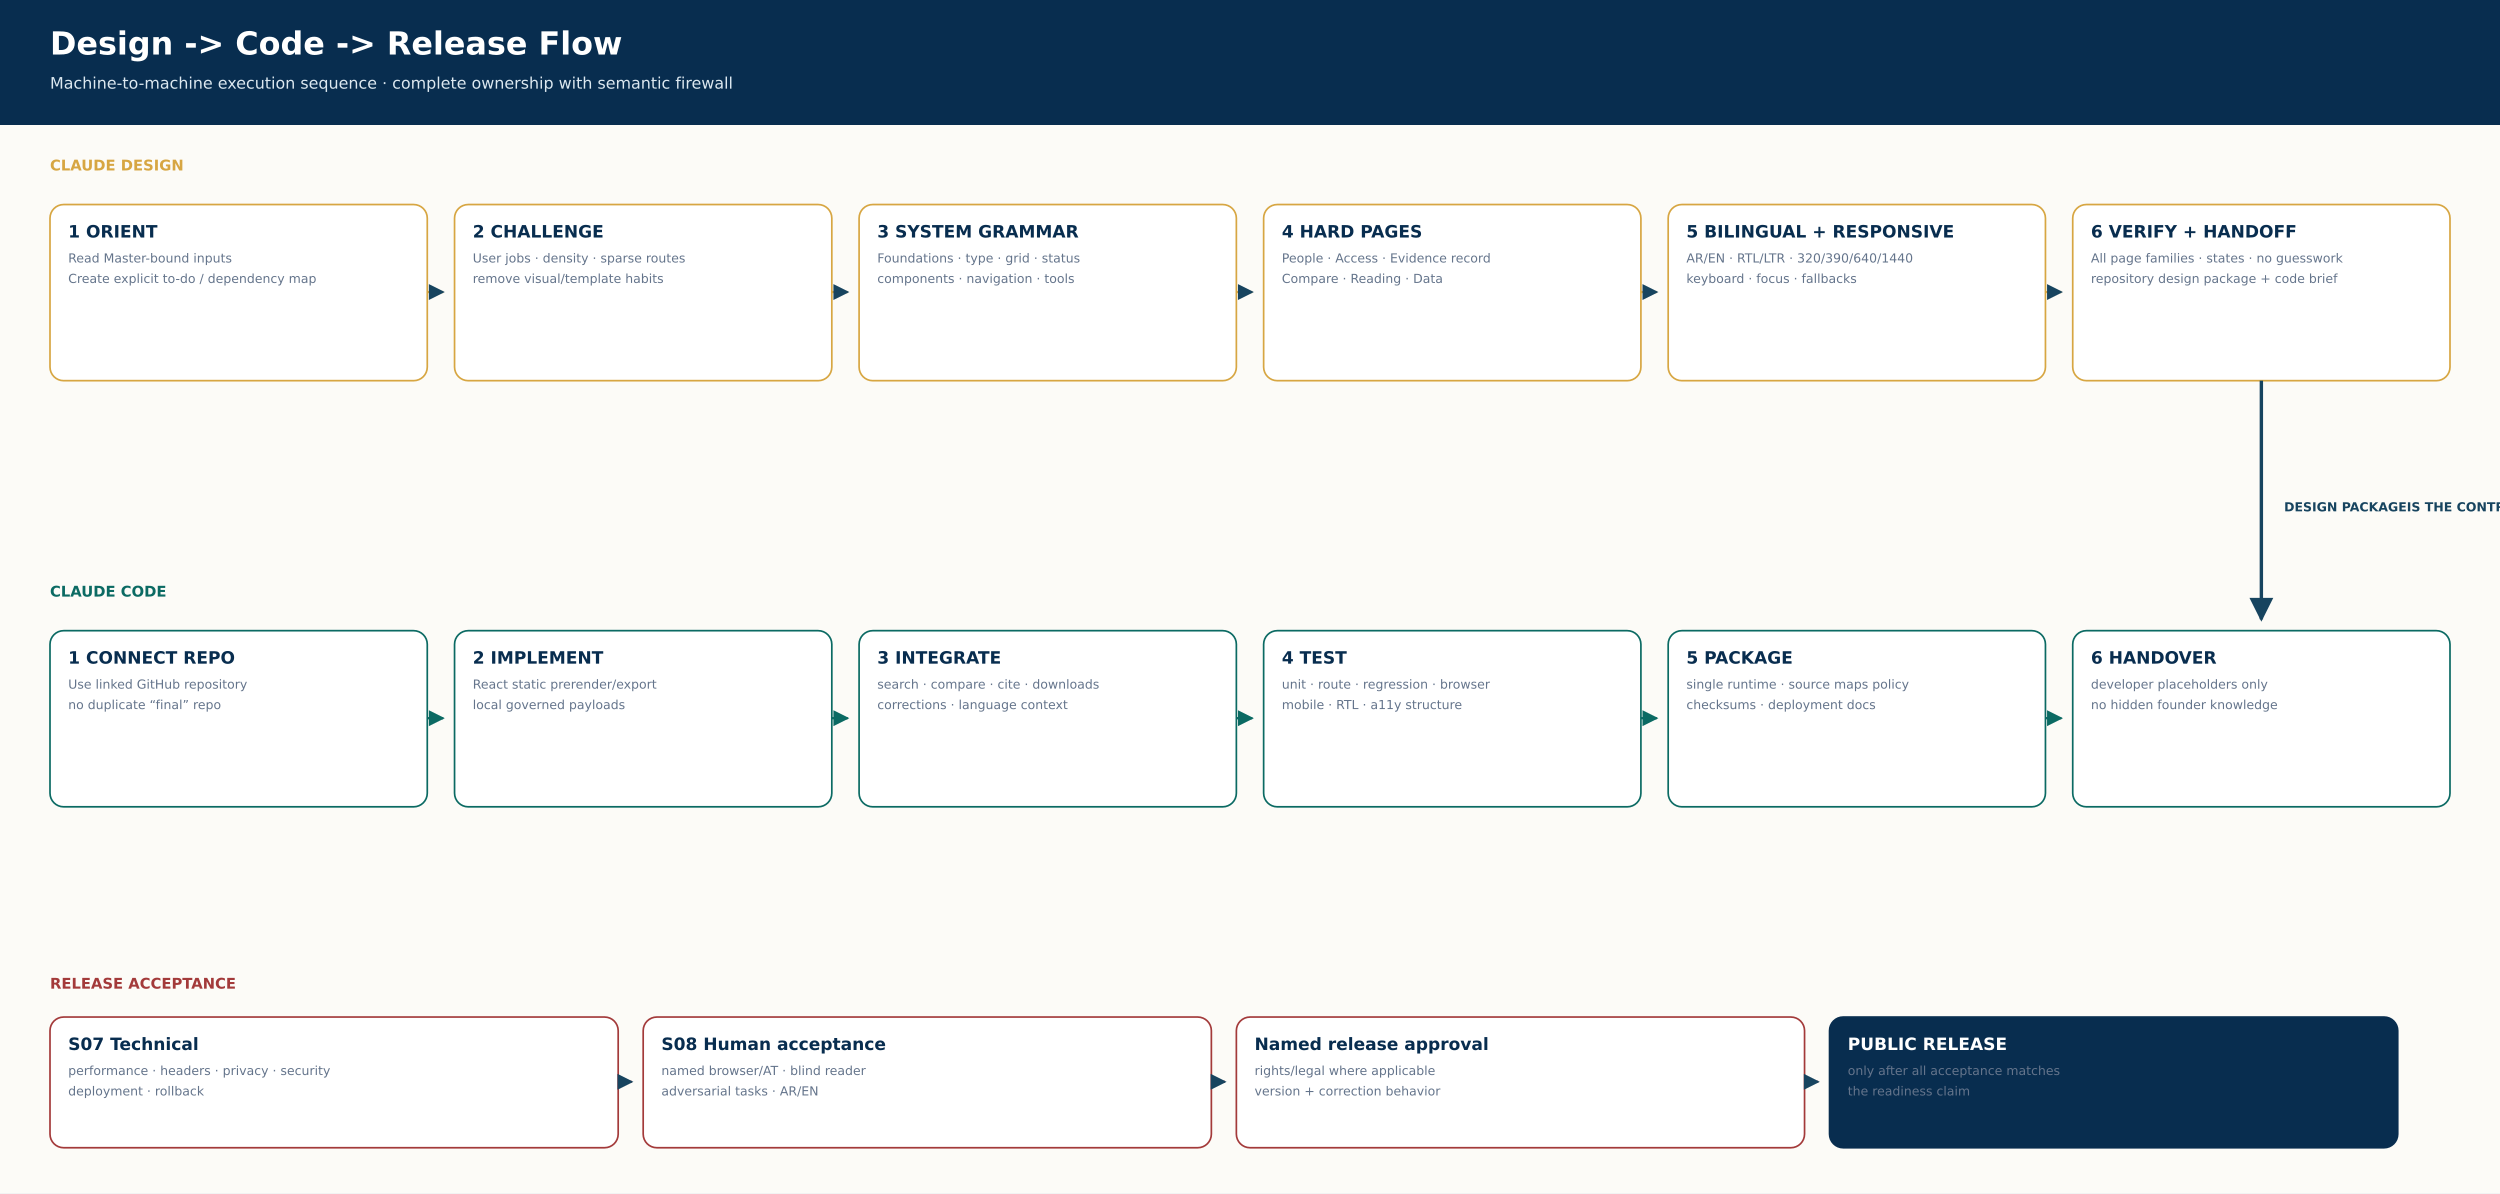
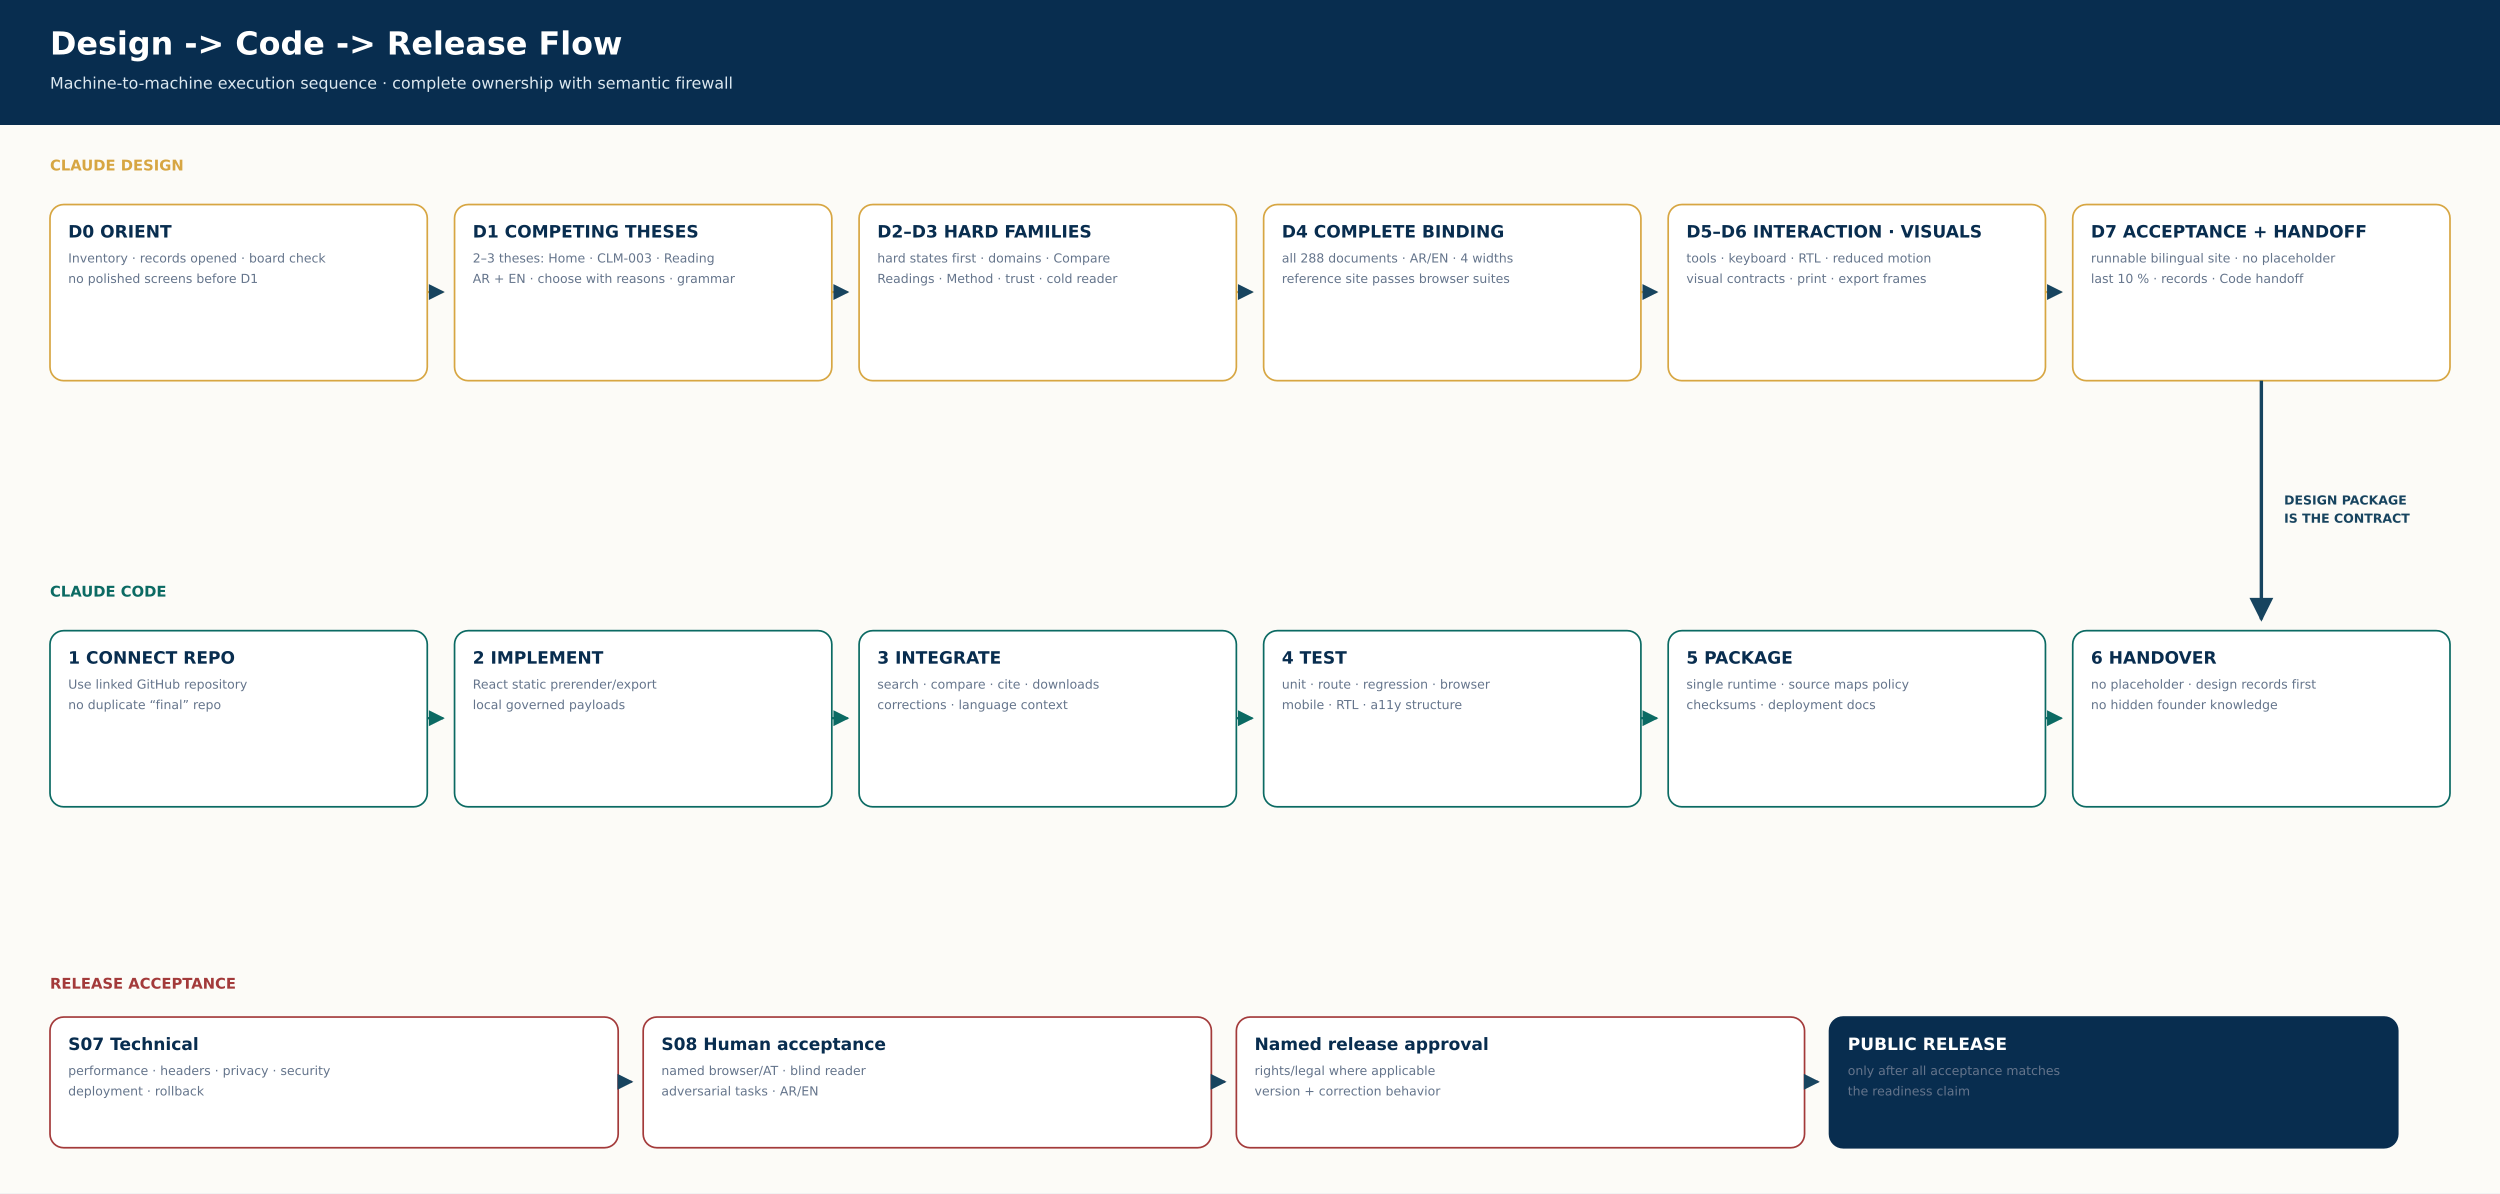
<svg xmlns="http://www.w3.org/2000/svg" width="2200" height="1050" viewBox="0 0 2200 1050">
  <defs>
    <marker id="arrow" viewBox="0 0 10 10" refX="9" refY="5" markerWidth="7" markerHeight="7" orient="auto-start-reverse">
      <path d="M 0 0 L 10 5 L 0 10 z" fill="#17445F" />
    </marker>
    <marker id="arrowTeal" viewBox="0 0 10 10" refX="9" refY="5" markerWidth="7" markerHeight="7" orient="auto-start-reverse">
      <path d="M 0 0 L 10 5 L 0 10 z" fill="#0B6A63" />
    </marker>
    <filter id="shadow" x="-20%" y="-20%" width="140%" height="140%">
      <feDropShadow dx="0" dy="2" stdDeviation="3" flood-opacity="0.08" />
    </filter>
  </defs>
  <rect width="2200" height="100%" fill="#FCFBF7" />
  <rect x="0" y="0" width="2200" height="110" fill="#082D4F" />
  <text x="44" y="48" font-family="IBM Plex Sans, DejaVu Sans, Arial, sans-serif" font-size="28" font-weight="700" fill="#FFFFFF" text-anchor="start">Design -&gt; Code -&gt; Release Flow</text>
  <text x="44" y="78" font-family="IBM Plex Sans, DejaVu Sans, Arial, sans-serif" font-size="14" font-weight="400" fill="#DCE8F0" text-anchor="start">Machine-to-machine execution sequence · complete ownership with semantic firewall</text>
  <text x="44" y="150" font-family="IBM Plex Sans, DejaVu Sans, Arial, sans-serif" font-size="13" font-weight="700" fill="#D7A642" text-anchor="start">CLAUDE DESIGN</text>
  <text x="44" y="525" font-family="IBM Plex Sans, DejaVu Sans, Arial, sans-serif" font-size="13" font-weight="700" fill="#0B6A63" text-anchor="start">CLAUDE CODE</text>
  <text x="44" y="870" font-family="IBM Plex Sans, DejaVu Sans, Arial, sans-serif" font-size="13" font-weight="700" fill="#A33A3A" text-anchor="start">RELEASE ACCEPTANCE</text>
  <rect x="44" y="180" width="332" height="155" rx="12" fill="#FFFFFF" stroke="#D7A642" stroke-width="1.5" />
-   <text x="60" y="209" font-family="IBM Plex Sans, DejaVu Sans, Arial, sans-serif" font-size="15" font-weight="600" fill="#082D4F" text-anchor="start">1 ORIENT</text>
-   <text x="60" y="231" font-family="IBM Plex Sans, DejaVu Sans, Arial, sans-serif" font-size="11" font-weight="400" fill="#64748B" text-anchor="start">Read Master-bound inputs</text>
-   <text x="60" y="249" font-family="IBM Plex Sans, DejaVu Sans, Arial, sans-serif" font-size="11" font-weight="400" fill="#64748B" text-anchor="start">Create explicit to-do / dependency map</text>
+   <text x="60" y="209" font-family="IBM Plex Sans, DejaVu Sans, Arial, sans-serif" font-size="15" font-weight="600" fill="#082D4F" text-anchor="start">D0 ORIENT</text>
+   <text x="60" y="231" font-family="IBM Plex Sans, DejaVu Sans, Arial, sans-serif" font-size="11" font-weight="400" fill="#64748B" text-anchor="start">Inventory · records opened · board check</text>
+   <text x="60" y="249" font-family="IBM Plex Sans, DejaVu Sans, Arial, sans-serif" font-size="11" font-weight="400" fill="#64748B" text-anchor="start">no polished screens before D1</text>
  <path d="M376,257 L390,257" fill="none" stroke="#D7A642" stroke-width="2" marker-end="url(#arrow)" />
  <rect x="400" y="180" width="332" height="155" rx="12" fill="#FFFFFF" stroke="#D7A642" stroke-width="1.5" />
-   <text x="416" y="209" font-family="IBM Plex Sans, DejaVu Sans, Arial, sans-serif" font-size="15" font-weight="600" fill="#082D4F" text-anchor="start">2 CHALLENGE</text>
-   <text x="416" y="231" font-family="IBM Plex Sans, DejaVu Sans, Arial, sans-serif" font-size="11" font-weight="400" fill="#64748B" text-anchor="start">User jobs · density · sparse routes</text>
-   <text x="416" y="249" font-family="IBM Plex Sans, DejaVu Sans, Arial, sans-serif" font-size="11" font-weight="400" fill="#64748B" text-anchor="start">remove visual/template habits</text>
+   <text x="416" y="209" font-family="IBM Plex Sans, DejaVu Sans, Arial, sans-serif" font-size="15" font-weight="600" fill="#082D4F" text-anchor="start">D1 COMPETING THESES</text>
+   <text x="416" y="231" font-family="IBM Plex Sans, DejaVu Sans, Arial, sans-serif" font-size="11" font-weight="400" fill="#64748B" text-anchor="start">2–3 theses: Home · CLM-003 · Reading</text>
+   <text x="416" y="249" font-family="IBM Plex Sans, DejaVu Sans, Arial, sans-serif" font-size="11" font-weight="400" fill="#64748B" text-anchor="start">AR + EN · choose with reasons · grammar</text>
  <path d="M732,257 L746,257" fill="none" stroke="#D7A642" stroke-width="2" marker-end="url(#arrow)" />
  <rect x="756" y="180" width="332" height="155" rx="12" fill="#FFFFFF" stroke="#D7A642" stroke-width="1.5" />
-   <text x="772" y="209" font-family="IBM Plex Sans, DejaVu Sans, Arial, sans-serif" font-size="15" font-weight="600" fill="#082D4F" text-anchor="start">3 SYSTEM GRAMMAR</text>
-   <text x="772" y="231" font-family="IBM Plex Sans, DejaVu Sans, Arial, sans-serif" font-size="11" font-weight="400" fill="#64748B" text-anchor="start">Foundations · type · grid · status</text>
-   <text x="772" y="249" font-family="IBM Plex Sans, DejaVu Sans, Arial, sans-serif" font-size="11" font-weight="400" fill="#64748B" text-anchor="start">components · navigation · tools</text>
+   <text x="772" y="209" font-family="IBM Plex Sans, DejaVu Sans, Arial, sans-serif" font-size="15" font-weight="600" fill="#082D4F" text-anchor="start">D2–D3 HARD FAMILIES</text>
+   <text x="772" y="231" font-family="IBM Plex Sans, DejaVu Sans, Arial, sans-serif" font-size="11" font-weight="400" fill="#64748B" text-anchor="start">hard states first · domains · Compare</text>
+   <text x="772" y="249" font-family="IBM Plex Sans, DejaVu Sans, Arial, sans-serif" font-size="11" font-weight="400" fill="#64748B" text-anchor="start">Readings · Method · trust · cold reader</text>
  <path d="M1088,257 L1102,257" fill="none" stroke="#D7A642" stroke-width="2" marker-end="url(#arrow)" />
  <rect x="1112" y="180" width="332" height="155" rx="12" fill="#FFFFFF" stroke="#D7A642" stroke-width="1.5" />
-   <text x="1128" y="209" font-family="IBM Plex Sans, DejaVu Sans, Arial, sans-serif" font-size="15" font-weight="600" fill="#082D4F" text-anchor="start">4 HARD PAGES</text>
-   <text x="1128" y="231" font-family="IBM Plex Sans, DejaVu Sans, Arial, sans-serif" font-size="11" font-weight="400" fill="#64748B" text-anchor="start">People · Access · Evidence record</text>
-   <text x="1128" y="249" font-family="IBM Plex Sans, DejaVu Sans, Arial, sans-serif" font-size="11" font-weight="400" fill="#64748B" text-anchor="start">Compare · Reading · Data</text>
+   <text x="1128" y="209" font-family="IBM Plex Sans, DejaVu Sans, Arial, sans-serif" font-size="15" font-weight="600" fill="#082D4F" text-anchor="start">D4 COMPLETE BINDING</text>
+   <text x="1128" y="231" font-family="IBM Plex Sans, DejaVu Sans, Arial, sans-serif" font-size="11" font-weight="400" fill="#64748B" text-anchor="start">all 288 documents · AR/EN · 4 widths</text>
+   <text x="1128" y="249" font-family="IBM Plex Sans, DejaVu Sans, Arial, sans-serif" font-size="11" font-weight="400" fill="#64748B" text-anchor="start">reference site passes browser suites</text>
  <path d="M1444,257 L1458,257" fill="none" stroke="#D7A642" stroke-width="2" marker-end="url(#arrow)" />
  <rect x="1468" y="180" width="332" height="155" rx="12" fill="#FFFFFF" stroke="#D7A642" stroke-width="1.5" />
-   <text x="1484" y="209" font-family="IBM Plex Sans, DejaVu Sans, Arial, sans-serif" font-size="15" font-weight="600" fill="#082D4F" text-anchor="start">5 BILINGUAL + RESPONSIVE</text>
-   <text x="1484" y="231" font-family="IBM Plex Sans, DejaVu Sans, Arial, sans-serif" font-size="11" font-weight="400" fill="#64748B" text-anchor="start">AR/EN · RTL/LTR · 320/390/640/1440</text>
-   <text x="1484" y="249" font-family="IBM Plex Sans, DejaVu Sans, Arial, sans-serif" font-size="11" font-weight="400" fill="#64748B" text-anchor="start">keyboard · focus · fallbacks</text>
+   <text x="1484" y="209" font-family="IBM Plex Sans, DejaVu Sans, Arial, sans-serif" font-size="15" font-weight="600" fill="#082D4F" text-anchor="start">D5–D6 INTERACTION · VISUALS</text>
+   <text x="1484" y="231" font-family="IBM Plex Sans, DejaVu Sans, Arial, sans-serif" font-size="11" font-weight="400" fill="#64748B" text-anchor="start">tools · keyboard · RTL · reduced motion</text>
+   <text x="1484" y="249" font-family="IBM Plex Sans, DejaVu Sans, Arial, sans-serif" font-size="11" font-weight="400" fill="#64748B" text-anchor="start">visual contracts · print · export frames</text>
  <path d="M1800,257 L1814,257" fill="none" stroke="#D7A642" stroke-width="2" marker-end="url(#arrow)" />
  <rect x="1824" y="180" width="332" height="155" rx="12" fill="#FFFFFF" stroke="#D7A642" stroke-width="1.5" />
-   <text x="1840" y="209" font-family="IBM Plex Sans, DejaVu Sans, Arial, sans-serif" font-size="15" font-weight="600" fill="#082D4F" text-anchor="start">6 VERIFY + HANDOFF</text>
-   <text x="1840" y="231" font-family="IBM Plex Sans, DejaVu Sans, Arial, sans-serif" font-size="11" font-weight="400" fill="#64748B" text-anchor="start">All page families · states · no guesswork</text>
-   <text x="1840" y="249" font-family="IBM Plex Sans, DejaVu Sans, Arial, sans-serif" font-size="11" font-weight="400" fill="#64748B" text-anchor="start">repository design package + code brief</text>
+   <text x="1840" y="209" font-family="IBM Plex Sans, DejaVu Sans, Arial, sans-serif" font-size="15" font-weight="600" fill="#082D4F" text-anchor="start">D7 ACCEPTANCE + HANDOFF</text>
+   <text x="1840" y="231" font-family="IBM Plex Sans, DejaVu Sans, Arial, sans-serif" font-size="11" font-weight="400" fill="#64748B" text-anchor="start">runnable bilingual site · no placeholder</text>
+   <text x="1840" y="249" font-family="IBM Plex Sans, DejaVu Sans, Arial, sans-serif" font-size="11" font-weight="400" fill="#64748B" text-anchor="start">last 10 % · records · Code handoff</text>
  <rect x="44" y="555" width="332" height="155" rx="12" fill="#FFFFFF" stroke="#0B6A63" stroke-width="1.5" />
  <text x="60" y="584" font-family="IBM Plex Sans, DejaVu Sans, Arial, sans-serif" font-size="15" font-weight="600" fill="#082D4F" text-anchor="start">1 CONNECT REPO</text>
  <text x="60" y="606" font-family="IBM Plex Sans, DejaVu Sans, Arial, sans-serif" font-size="11" font-weight="400" fill="#64748B" text-anchor="start">Use linked GitHub repository</text>
  <text x="60" y="624" font-family="IBM Plex Sans, DejaVu Sans, Arial, sans-serif" font-size="11" font-weight="400" fill="#64748B" text-anchor="start">no duplicate “final” repo</text>
  <path d="M376,632 L390,632" fill="none" stroke="#0B6A63" stroke-width="2" marker-end="url(#arrowTeal)" />
  <rect x="400" y="555" width="332" height="155" rx="12" fill="#FFFFFF" stroke="#0B6A63" stroke-width="1.5" />
  <text x="416" y="584" font-family="IBM Plex Sans, DejaVu Sans, Arial, sans-serif" font-size="15" font-weight="600" fill="#082D4F" text-anchor="start">2 IMPLEMENT</text>
  <text x="416" y="606" font-family="IBM Plex Sans, DejaVu Sans, Arial, sans-serif" font-size="11" font-weight="400" fill="#64748B" text-anchor="start">React static prerender/export</text>
  <text x="416" y="624" font-family="IBM Plex Sans, DejaVu Sans, Arial, sans-serif" font-size="11" font-weight="400" fill="#64748B" text-anchor="start">local governed payloads</text>
  <path d="M732,632 L746,632" fill="none" stroke="#0B6A63" stroke-width="2" marker-end="url(#arrowTeal)" />
  <rect x="756" y="555" width="332" height="155" rx="12" fill="#FFFFFF" stroke="#0B6A63" stroke-width="1.5" />
  <text x="772" y="584" font-family="IBM Plex Sans, DejaVu Sans, Arial, sans-serif" font-size="15" font-weight="600" fill="#082D4F" text-anchor="start">3 INTEGRATE</text>
  <text x="772" y="606" font-family="IBM Plex Sans, DejaVu Sans, Arial, sans-serif" font-size="11" font-weight="400" fill="#64748B" text-anchor="start">search · compare · cite · downloads</text>
  <text x="772" y="624" font-family="IBM Plex Sans, DejaVu Sans, Arial, sans-serif" font-size="11" font-weight="400" fill="#64748B" text-anchor="start">corrections · language context</text>
  <path d="M1088,632 L1102,632" fill="none" stroke="#0B6A63" stroke-width="2" marker-end="url(#arrowTeal)" />
  <rect x="1112" y="555" width="332" height="155" rx="12" fill="#FFFFFF" stroke="#0B6A63" stroke-width="1.5" />
  <text x="1128" y="584" font-family="IBM Plex Sans, DejaVu Sans, Arial, sans-serif" font-size="15" font-weight="600" fill="#082D4F" text-anchor="start">4 TEST</text>
  <text x="1128" y="606" font-family="IBM Plex Sans, DejaVu Sans, Arial, sans-serif" font-size="11" font-weight="400" fill="#64748B" text-anchor="start">unit · route · regression · browser</text>
  <text x="1128" y="624" font-family="IBM Plex Sans, DejaVu Sans, Arial, sans-serif" font-size="11" font-weight="400" fill="#64748B" text-anchor="start">mobile · RTL · a11y structure</text>
  <path d="M1444,632 L1458,632" fill="none" stroke="#0B6A63" stroke-width="2" marker-end="url(#arrowTeal)" />
  <rect x="1468" y="555" width="332" height="155" rx="12" fill="#FFFFFF" stroke="#0B6A63" stroke-width="1.5" />
  <text x="1484" y="584" font-family="IBM Plex Sans, DejaVu Sans, Arial, sans-serif" font-size="15" font-weight="600" fill="#082D4F" text-anchor="start">5 PACKAGE</text>
  <text x="1484" y="606" font-family="IBM Plex Sans, DejaVu Sans, Arial, sans-serif" font-size="11" font-weight="400" fill="#64748B" text-anchor="start">single runtime · source maps policy</text>
  <text x="1484" y="624" font-family="IBM Plex Sans, DejaVu Sans, Arial, sans-serif" font-size="11" font-weight="400" fill="#64748B" text-anchor="start">checksums · deployment docs</text>
  <path d="M1800,632 L1814,632" fill="none" stroke="#0B6A63" stroke-width="2" marker-end="url(#arrowTeal)" />
  <rect x="1824" y="555" width="332" height="155" rx="12" fill="#FFFFFF" stroke="#0B6A63" stroke-width="1.5" />
  <text x="1840" y="584" font-family="IBM Plex Sans, DejaVu Sans, Arial, sans-serif" font-size="15" font-weight="600" fill="#082D4F" text-anchor="start">6 HANDOVER</text>
-   <text x="1840" y="606" font-family="IBM Plex Sans, DejaVu Sans, Arial, sans-serif" font-size="11" font-weight="400" fill="#64748B" text-anchor="start">developer placeholders only</text>
+   <text x="1840" y="606" font-family="IBM Plex Sans, DejaVu Sans, Arial, sans-serif" font-size="11" font-weight="400" fill="#64748B" text-anchor="start">no placeholder · design records first</text>
  <text x="1840" y="624" font-family="IBM Plex Sans, DejaVu Sans, Arial, sans-serif" font-size="11" font-weight="400" fill="#64748B" text-anchor="start">no hidden founder knowledge</text>
  <path d="M1990,335 L1990,545" fill="none" stroke="#17445F" stroke-width="3" marker-end="url(#arrow)" />
-   <text x="2010" y="450" font-family="IBM Plex Sans, DejaVu Sans, Arial, sans-serif" font-size="11" font-weight="700" fill="#17445F" text-anchor="start">DESIGN PACKAGE
- IS THE CONTRACT</text>
+   <text x="2010" y="444" font-family="IBM Plex Sans, DejaVu Sans, Arial, sans-serif" font-size="11" font-weight="700" fill="#17445F" text-anchor="start">DESIGN PACKAGE</text>
+   <text x="2010" y="460" font-family="IBM Plex Sans, DejaVu Sans, Arial, sans-serif" font-size="11" font-weight="700" fill="#17445F" text-anchor="start">IS THE CONTRACT</text>
  <rect x="44" y="895" width="500" height="115" rx="12" fill="#FFFFFF" stroke="#A33A3A" stroke-width="1.5" />
  <text x="60" y="924" font-family="IBM Plex Sans, DejaVu Sans, Arial, sans-serif" font-size="15" font-weight="600" fill="#082D4F" text-anchor="start">S07 Technical</text>
  <text x="60" y="946" font-family="IBM Plex Sans, DejaVu Sans, Arial, sans-serif" font-size="11" font-weight="400" fill="#64748B" text-anchor="start">performance · headers · privacy · security</text>
  <text x="60" y="964" font-family="IBM Plex Sans, DejaVu Sans, Arial, sans-serif" font-size="11" font-weight="400" fill="#64748B" text-anchor="start">deployment · rollback</text>
  <path d="M544,952 L556,952" fill="none" stroke="#A33A3A" stroke-width="2" marker-end="url(#arrow)" />
  <rect x="566" y="895" width="500" height="115" rx="12" fill="#FFFFFF" stroke="#A33A3A" stroke-width="1.5" />
  <text x="582" y="924" font-family="IBM Plex Sans, DejaVu Sans, Arial, sans-serif" font-size="15" font-weight="600" fill="#082D4F" text-anchor="start">S08 Human acceptance</text>
  <text x="582" y="946" font-family="IBM Plex Sans, DejaVu Sans, Arial, sans-serif" font-size="11" font-weight="400" fill="#64748B" text-anchor="start">named browser/AT · blind reader</text>
  <text x="582" y="964" font-family="IBM Plex Sans, DejaVu Sans, Arial, sans-serif" font-size="11" font-weight="400" fill="#64748B" text-anchor="start">adversarial tasks · AR/EN</text>
  <path d="M1066,952 L1078,952" fill="none" stroke="#A33A3A" stroke-width="2" marker-end="url(#arrow)" />
  <rect x="1088" y="895" width="500" height="115" rx="12" fill="#FFFFFF" stroke="#A33A3A" stroke-width="1.5" />
  <text x="1104" y="924" font-family="IBM Plex Sans, DejaVu Sans, Arial, sans-serif" font-size="15" font-weight="600" fill="#082D4F" text-anchor="start">Named release approval</text>
  <text x="1104" y="946" font-family="IBM Plex Sans, DejaVu Sans, Arial, sans-serif" font-size="11" font-weight="400" fill="#64748B" text-anchor="start">rights/legal where applicable</text>
  <text x="1104" y="964" font-family="IBM Plex Sans, DejaVu Sans, Arial, sans-serif" font-size="11" font-weight="400" fill="#64748B" text-anchor="start">version + correction behavior</text>
  <path d="M1588,952 L1600,952" fill="none" stroke="#A33A3A" stroke-width="2" marker-end="url(#arrow)" />
  <rect x="1610" y="895" width="500" height="115" rx="12" fill="#082D4F" stroke="#082D4F" stroke-width="1.5" />
  <text x="1626" y="924" font-family="IBM Plex Sans, DejaVu Sans, Arial, sans-serif" font-size="15" font-weight="600" fill="#FFFFFF" text-anchor="start">PUBLIC RELEASE</text>
  <text x="1626" y="946" font-family="IBM Plex Sans, DejaVu Sans, Arial, sans-serif" font-size="11" font-weight="400" fill="#64748B" text-anchor="start">only after all acceptance matches</text>
  <text x="1626" y="964" font-family="IBM Plex Sans, DejaVu Sans, Arial, sans-serif" font-size="11" font-weight="400" fill="#64748B" text-anchor="start">the readiness claim</text>
</svg>
